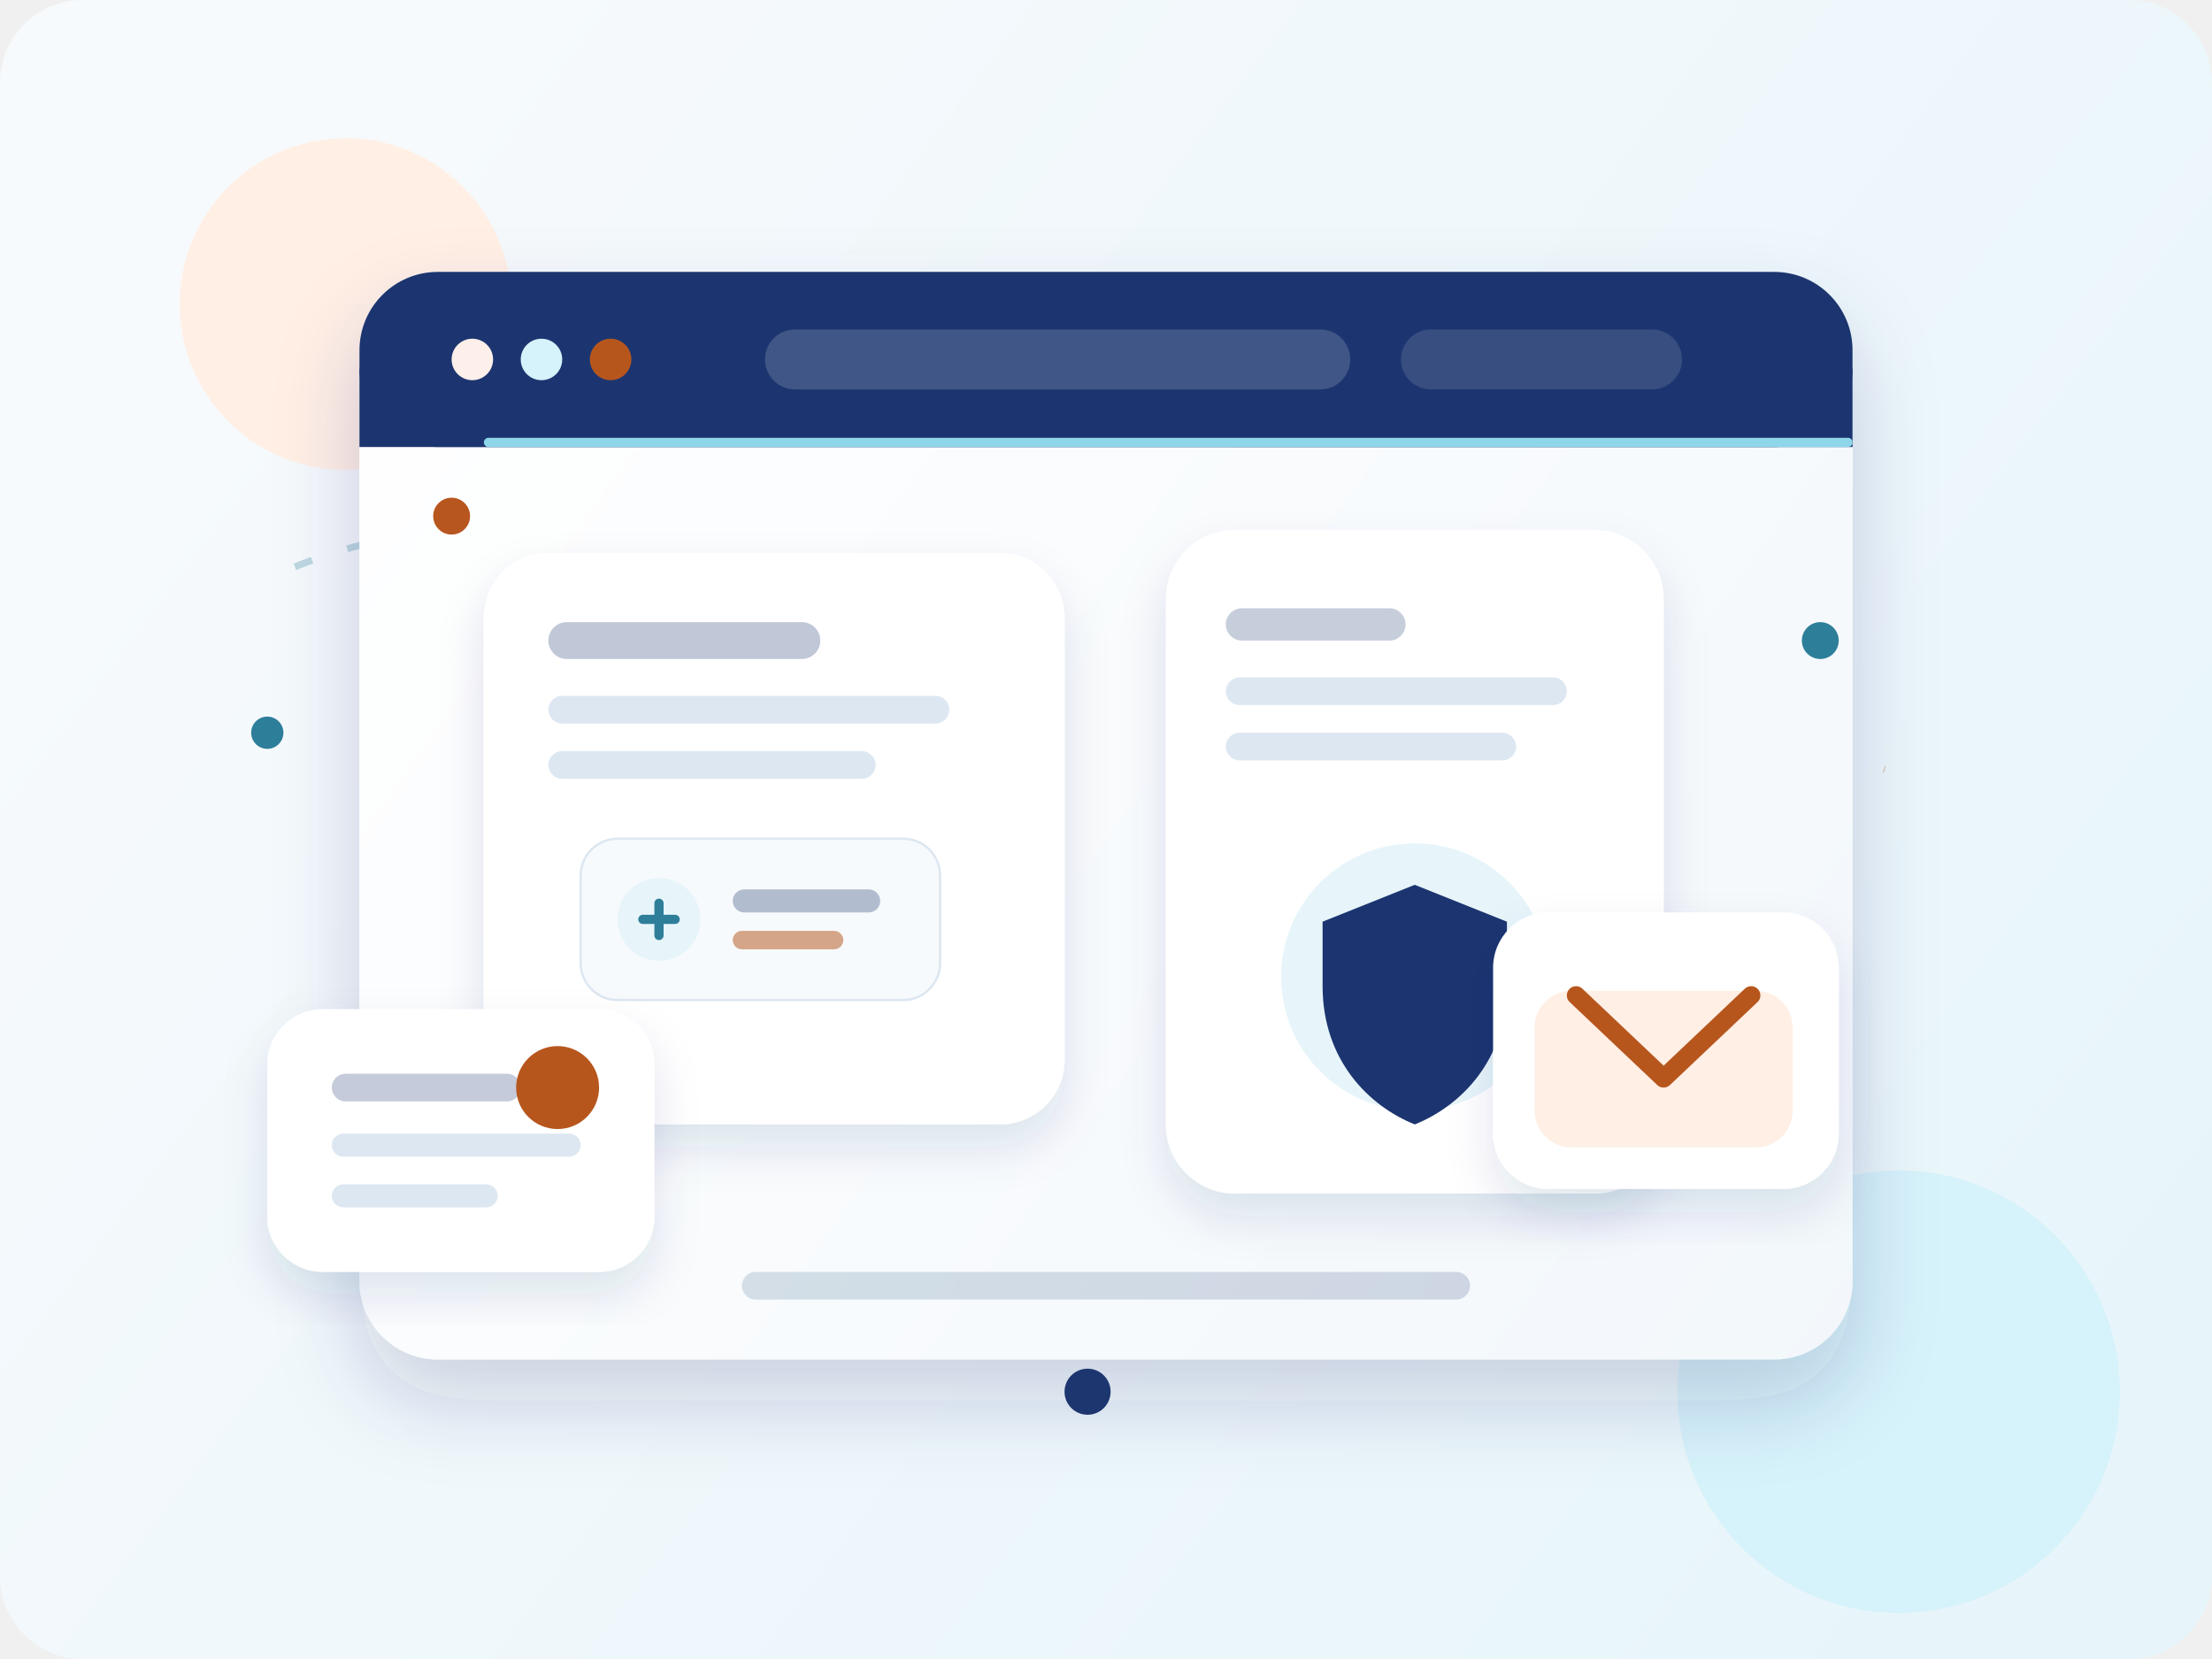
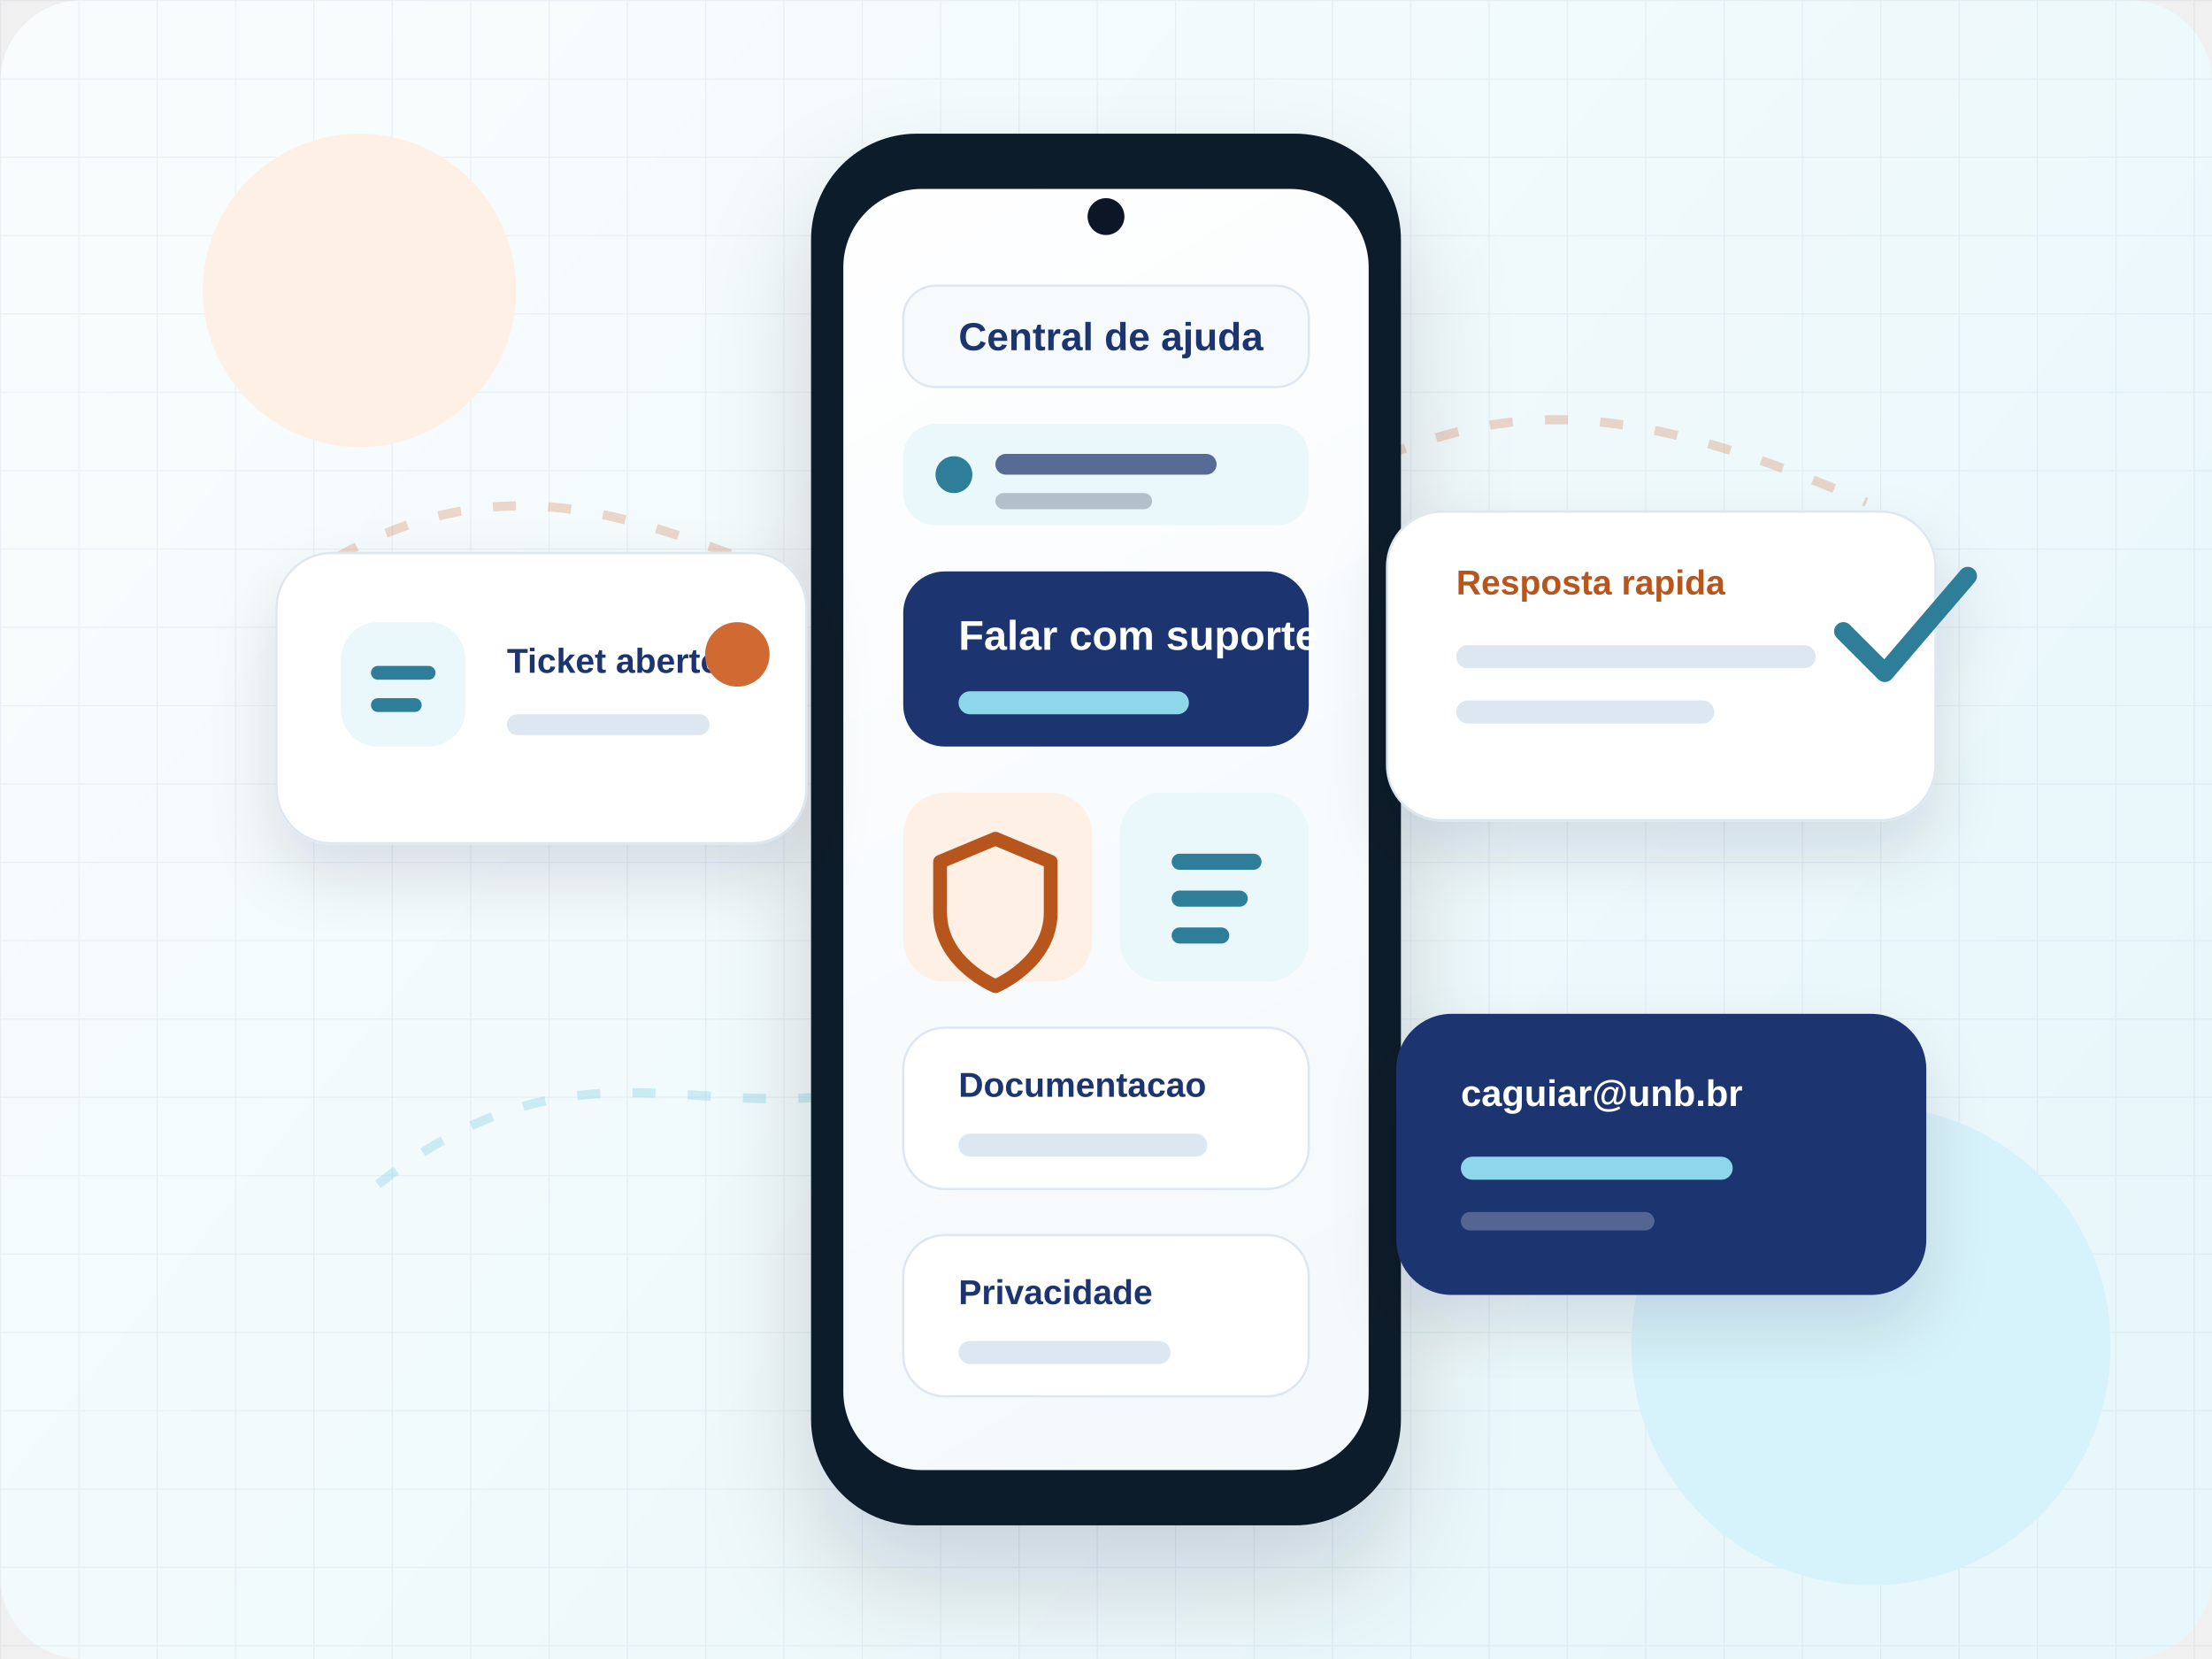
<svg xmlns="http://www.w3.org/2000/svg" viewBox="0 0 960 720" role="img" aria-labelledby="title desc">
  <defs>
-     <linearGradient id="supportBg" x1="90" x2="870" y1="72" y2="660" gradientUnits="userSpaceOnUse">
-       <stop offset="0" stop-color="#F7FAFC" />
-       <stop offset="1" stop-color="#E7F5FA" />
+     <linearGradient id="bg" x1="96" x2="852" y1="62" y2="668" gradientUnits="userSpaceOnUse">
+       <stop stop-color="#F8FCFD" />
+       <stop offset="1" stop-color="#E8F7FB" />
    </linearGradient>
-     <linearGradient id="panelGradient" x1="132" x2="824" y1="122" y2="612" gradientUnits="userSpaceOnUse">
-       <stop offset="0" stop-color="#FFFFFF" />
-       <stop offset="1" stop-color="#F2F7FB" />
+     <linearGradient id="phone" x1="320" x2="660" y1="72" y2="650" gradientUnits="userSpaceOnUse">
+       <stop stop-color="#FFFFFF" />
+       <stop offset="1" stop-color="#F2F8FC" />
    </linearGradient>
-     <linearGradient id="accentGradient" x1="230" x2="690" y1="204" y2="514" gradientUnits="userSpaceOnUse">
-       <stop offset="0" stop-color="#2D7E99" />
-       <stop offset="1" stop-color="#1D366F" />
-     </linearGradient>
-     <filter id="softShadow" x="-20%" y="-20%" width="140%" height="140%">
-       <feDropShadow dx="0" dy="18" stdDeviation="18" flood-color="#1D366F" flood-opacity="0.18" />
+     <filter id="shadow" x="-25%" y="-20%" width="150%" height="150%">
+       <feDropShadow dx="0" dy="24" stdDeviation="24" flood-color="#0E1A2B" flood-opacity=".16" />
    </filter>
-     <filter id="smallShadow" x="-20%" y="-20%" width="140%" height="140%">
-       <feDropShadow dx="0" dy="10" stdDeviation="10" flood-color="#1D366F" flood-opacity="0.12" />
+     <filter id="soft" x="-30%" y="-30%" width="160%" height="160%">
+       <feDropShadow dx="0" dy="14" stdDeviation="14" flood-color="#0E1A2B" flood-opacity=".12" />
    </filter>
    <style>
-       .float-slow { animation: floatSlow 7s ease-in-out infinite; transform-origin: center; }
-       .float-mid { animation: floatMid 6s ease-in-out infinite; transform-origin: center; }
-       .float-fast { animation: floatFast 4.8s ease-in-out infinite; transform-origin: center; }
-       .pulse { animation: pulse 2.8s ease-in-out infinite; transform-origin: center; }
-       .scan { animation: scan 5.5s linear infinite; }
-       .dash { stroke-dasharray: 8 16; animation: dash 15s linear infinite; }
-       .fade-one { animation: fadeOne 4.5s ease-in-out infinite; }
-       .fade-two { animation: fadeTwo 4.5s ease-in-out infinite; }
-       .draw { stroke-dasharray: 140; stroke-dashoffset: 140; animation: draw 4.5s ease-in-out infinite; }
-       @keyframes floatSlow {
-         0%, 100% { transform: translateY(0); }
-         50% { transform: translateY(-14px); }
-       }
-       @keyframes floatMid {
-         0%, 100% { transform: translateY(0) translateX(0); }
-         50% { transform: translateY(12px) translateX(-8px); }
-       }
-       @keyframes floatFast {
-         0%, 100% { transform: translateY(0) translateX(0); }
-         50% { transform: translateY(-10px) translateX(8px); }
-       }
-       @keyframes pulse {
-         0%, 100% { transform: scale(1); opacity: .82; }
-         50% { transform: scale(1.08); opacity: 1; }
-       }
-       @keyframes scan {
-         0% { transform: translateY(-140px); opacity: 0; }
-         18%, 82% { opacity: .75; }
-         100% { transform: translateY(360px); opacity: 0; }
-       }
-       @keyframes dash {
-         to { stroke-dashoffset: -240; }
-       }
-       @keyframes fadeOne {
-         0%, 100% { opacity: .35; }
-         45% { opacity: 1; }
-       }
-       @keyframes fadeTwo {
-         0%, 100% { opacity: 1; }
-         45% { opacity: .35; }
-       }
-       @keyframes draw {
-         0%, 18% { stroke-dashoffset: 140; opacity: .25; }
-         45%, 72% { stroke-dashoffset: 0; opacity: 1; }
-         100% { stroke-dashoffset: -140; opacity: .25; }
-       }
-       @media (prefers-reduced-motion: reduce) {
-         .float-slow, .float-mid, .float-fast, .pulse, .scan, .dash, .fade-one, .fade-two, .draw {
-           animation: none !important;
-         }
-       }
+       .float-a{animation:floatA 6s ease-in-out infinite;transform-origin:center}
+       .float-b{animation:floatB 7s ease-in-out infinite;transform-origin:center}
+       .pulse{animation:pulse 2.8s ease-in-out infinite;transform-origin:center}
+       .route{stroke-dasharray:10 14;animation:route 12s linear infinite}
+       .bar{animation:bar 4.8s ease-in-out infinite;transform-origin:left}
+       @keyframes floatA{0%,100%{transform:translateY(0)}50%{transform:translateY(-12px)}}
+       @keyframes floatB{0%,100%{transform:translateY(0) translateX(0)}50%{transform:translateY(10px) translateX(-8px)}}
+       @keyframes pulse{0%,100%{opacity:.52;transform:scale(.94)}50%{opacity:1;transform:scale(1.08)}}
+       @keyframes route{to{stroke-dashoffset:-220}}
+       @keyframes bar{0%,100%{transform:scaleX(.42)}50%{transform:scaleX(1)}}
+       @media (prefers-reduced-motion:reduce){.float-a,.float-b,.pulse,.route,.bar{animation:none}}
    </style>
  </defs>
-   <rect width="960" height="720" rx="36" fill="url(#supportBg)" />
-   <circle cx="150" cy="132" r="72" fill="#FFEFE5" />
-   <circle cx="824" cy="604" r="96" fill="#D6F2FA" />
-   <path class="dash" d="M138 526 C264 430 344 540 472 440 S650 268 818 334" fill="none" stroke="#B7561F" stroke-width="3" opacity=".32" />
-   <path class="dash" d="M128 246 C266 190 324 312 456 286 S638 128 800 216" fill="none" stroke="#2D7E99" stroke-width="3" opacity=".28" />
-   <g filter="url(#softShadow)">
-     <rect x="156" y="118" width="648" height="472" rx="34" fill="url(#panelGradient)" />
-     <rect x="156" y="118" width="648" height="76" rx="34" fill="#1D366F" />
-     <rect x="156" y="160" width="648" height="34" fill="#1D366F" />
-     <circle cx="205" cy="156" r="9" fill="#FDEFEA" />
-     <circle cx="235" cy="156" r="9" fill="#D6F2FA" />
-     <circle cx="265" cy="156" r="9" fill="#B7561F" />
-     <rect x="332" y="143" width="254" height="26" rx="13" fill="#FFFFFF" opacity=".16" />
-     <rect x="608" y="143" width="122" height="26" rx="13" fill="#FFFFFF" opacity=".12" />
+   <rect width="960" height="720" rx="36" fill="url(#bg)" />
+   <path d="M0 0h960v720H0z" fill="url(#grid)" />
+   <circle cx="156" cy="126" r="68" fill="#FFF0E6" />
+   <circle cx="812" cy="584" r="104" fill="#D6F2FA" />
+   <path class="route" d="M164 514C278 424 334 530 468 430S656 260 806 336" fill="none" stroke="#8ED7EA" stroke-width="4" opacity=".42" />
+   <path class="route" d="M146 242C280 166 358 312 488 252S650 148 810 218" fill="none" stroke="#D06A32" stroke-width="4" opacity=".26" />
+   <g filter="url(#shadow)">
+     <rect x="352" y="58" width="256" height="604" rx="46" fill="#0E1A2B" />
+     <rect x="366" y="82" width="228" height="556" rx="34" fill="url(#phone)" />
+     <circle cx="480" cy="94" r="8" fill="#101827" />
+     <rect x="392" y="124" width="176" height="44" rx="14" fill="#F7FAFC" stroke="#DDE7F1" />
+     <text x="416" y="152" font-family="Lexend, Arial" font-size="17" font-weight="800" fill="#1D366F">Central de ajuda</text>
+     <rect x="392" y="184" width="176" height="44" rx="14" fill="#EAF7FB" />
+     <circle cx="414" cy="206" r="8" fill="#2D7E99" />
+     <rect x="432" y="197" width="96" height="9" rx="4.5" fill="#1D366F" opacity=".72" />
+     <rect x="432" y="214" width="68" height="7" rx="3.5" fill="#42566A" opacity=".34" />
+     <rect x="392" y="248" width="176" height="76" rx="18" fill="#1D366F" />
+     <text x="416" y="282" font-family="Lexend, Arial" font-size="18" font-weight="800" fill="#FFFFFF">Falar com suporte</text>
+     <rect x="416" y="300" width="100" height="10" rx="5" fill="#8ED7EA" class="bar" />
+     <rect x="392" y="344" width="82" height="82" rx="18" fill="#FFF0E6" />
+     <path d="M432 364l24 10v22c0 22-24 32-24 32s-24-10-24-32v-22l24-10z" fill="none" stroke="#B7561F" stroke-width="6" stroke-linejoin="round" />
+     <rect x="486" y="344" width="82" height="82" rx="18" fill="#EAF7FB" />
+     <path d="M512 374h32M512 390h26M512 406h18" stroke="#2D7E99" stroke-width="7" stroke-linecap="round" />
+     <rect x="392" y="446" width="176" height="70" rx="18" fill="#FFFFFF" stroke="#DDE7F1" />
+     <text x="416" y="476" font-family="Lexend, Arial" font-size="15" font-weight="800" fill="#1D366F">Documentacao</text>
+     <rect x="416" y="492" width="108" height="10" rx="5" fill="#DDE7F1" />
+     <rect x="392" y="536" width="176" height="70" rx="18" fill="#FFFFFF" stroke="#DDE7F1" />
+     <text x="416" y="566" font-family="Lexend, Arial" font-size="15" font-weight="800" fill="#1D366F">Privacidade</text>
+     <rect x="416" y="582" width="92" height="10" rx="5" fill="#DDE7F1" />
  </g>
-   <g class="float-slow" filter="url(#smallShadow)">
-     <rect x="210" y="240" width="252" height="248" rx="28" fill="#FFFFFF" />
-     <rect x="238" y="270" width="118" height="16" rx="8" fill="#1D366F" opacity=".28" />
-     <rect x="238" y="302" width="174" height="12" rx="6" fill="#DDE7F1" />
-     <rect x="238" y="326" width="142" height="12" rx="6" fill="#DDE7F1" />
-     <g transform="translate(252 364)">
-       <rect width="156" height="70" rx="16" fill="#F7FAFC" stroke="#DDE7F1" />
-       <circle cx="34" cy="35" r="18" fill="#E7F5FA" />
-       <path d="M27 35h14M34 28v14" stroke="#2D7E99" stroke-width="4" stroke-linecap="round" />
-       <rect x="66" y="22" width="64" height="10" rx="5" fill="#1D366F" opacity=".32" />
-       <rect x="66" y="40" width="48" height="8" rx="4" fill="#B7561F" opacity=".52" />
-     </g>
+   <g class="float-a" filter="url(#soft)">
+     <rect x="120" y="240" width="230" height="126" rx="24" fill="#FFFFFF" stroke="#DDE7F1" />
+     <rect x="148" y="270" width="54" height="54" rx="16" fill="#EAF7FB" />
+     <path d="M164 292h22M164 306h16" stroke="#2D7E99" stroke-width="6" stroke-linecap="round" />
+     <text x="220" y="292" font-family="Lexend, Arial" font-size="15" font-weight="800" fill="#1D366F">Ticket aberto</text>
+     <rect x="220" y="310" width="88" height="9" rx="4.5" fill="#DDE7F1" />
+     <circle class="pulse" cx="320" cy="284" r="14" fill="#D06A32" />
  </g>
-   <g class="float-mid" filter="url(#smallShadow)">
-     <rect x="506" y="230" width="216" height="288" rx="30" fill="#FFFFFF" />
-     <rect x="532" y="264" width="78" height="14" rx="7" fill="#1D366F" opacity=".25" />
-     <rect x="532" y="294" width="148" height="12" rx="6" fill="#DDE7F1" />
-     <rect x="532" y="318" width="126" height="12" rx="6" fill="#DDE7F1" />
-     <g transform="translate(556 366)">
-       <circle class="pulse" cx="58" cy="58" r="58" fill="#E7F5FA" />
-       <path d="M58 18 98 34v28c0 32-20 52-40 60-20-8-40-28-40-60V34l40-16Z" fill="#1D366F" />
-       <path class="draw" d="M36 62 52 78 84 42" fill="none" stroke="#FFFFFF" stroke-width="9" stroke-linecap="round" stroke-linejoin="round" />
-     </g>
+   <g class="float-b" filter="url(#soft)">
+     <rect x="602" y="222" width="238" height="134" rx="24" fill="#FFFFFF" stroke="#DDE7F1" />
+     <text x="632" y="258" font-family="Lexend, Arial" font-size="15" font-weight="800" fill="#B7561F">Resposta rapida</text>
+     <rect x="632" y="280" width="156" height="10" rx="5" fill="#DDE7F1" />
+     <rect x="632" y="304" width="112" height="10" rx="5" fill="#DDE7F1" />
+     <path d="M800 274l18 18 36-42" fill="none" stroke="#2D7E99" stroke-width="8" stroke-linecap="round" stroke-linejoin="round" />
  </g>
-   <g class="float-fast" filter="url(#smallShadow)">
-     <rect x="648" y="396" width="150" height="120" rx="24" fill="#FFFFFF" />
-     <path d="M682 430h80a16 16 0 0 1 16 16v36a16 16 0 0 1-16 16h-80a16 16 0 0 1-16-16v-36a16 16 0 0 1 16-16Z" fill="#FFEFE5" />
-     <path d="M684 432 722 468l38-36" fill="none" stroke="#B7561F" stroke-width="8" stroke-linecap="round" stroke-linejoin="round" />
+   <g class="float-a" filter="url(#soft)">
+     <rect x="606" y="440" width="230" height="122" rx="24" fill="#1D366F" />
+     <text x="634" y="480" font-family="Lexend, Arial" font-size="16" font-weight="800" fill="#FFFFFF">caguiar@unb.br</text>
+     <rect x="634" y="502" width="118" height="10" rx="5" fill="#8ED7EA" />
+     <rect x="634" y="526" width="84" height="8" rx="4" fill="#FFFFFF" opacity=".24" />
  </g>
-   <g class="float-mid" filter="url(#smallShadow)">
-     <rect x="116" y="438" width="168" height="114" rx="24" fill="#FFFFFF" />
-     <rect x="144" y="466" width="82" height="12" rx="6" fill="#1D366F" opacity=".26" />
-     <rect x="144" y="492" width="108" height="10" rx="5" fill="#DDE7F1" />
-     <rect x="144" y="514" width="72" height="10" rx="5" fill="#DDE7F1" />
-     <circle class="pulse" cx="242" cy="472" r="18" fill="#B7561F" />
-   </g>
-   <g>
-     <circle class="fade-one" cx="196" cy="224" r="8" fill="#B7561F" />
-     <circle class="fade-two" cx="790" cy="278" r="8" fill="#2D7E99" />
-     <circle class="fade-one" cx="472" cy="604" r="10" fill="#1D366F" />
-     <circle class="fade-two" cx="116" cy="318" r="7" fill="#2D7E99" />
-   </g>
-   <rect class="scan" x="210" y="190" width="594" height="4" rx="2" fill="#8ED7EA" />
-   <path d="M328 558h304" stroke="url(#accentGradient)" stroke-width="12" stroke-linecap="round" opacity=".18" />
+   <defs>
+     <pattern id="grid" width="34" height="34" patternUnits="userSpaceOnUse">
+       <path d="M34 0H0V34" fill="none" stroke="#1D366F" stroke-opacity=".055" />
+     </pattern>
+   </defs>
</svg>
